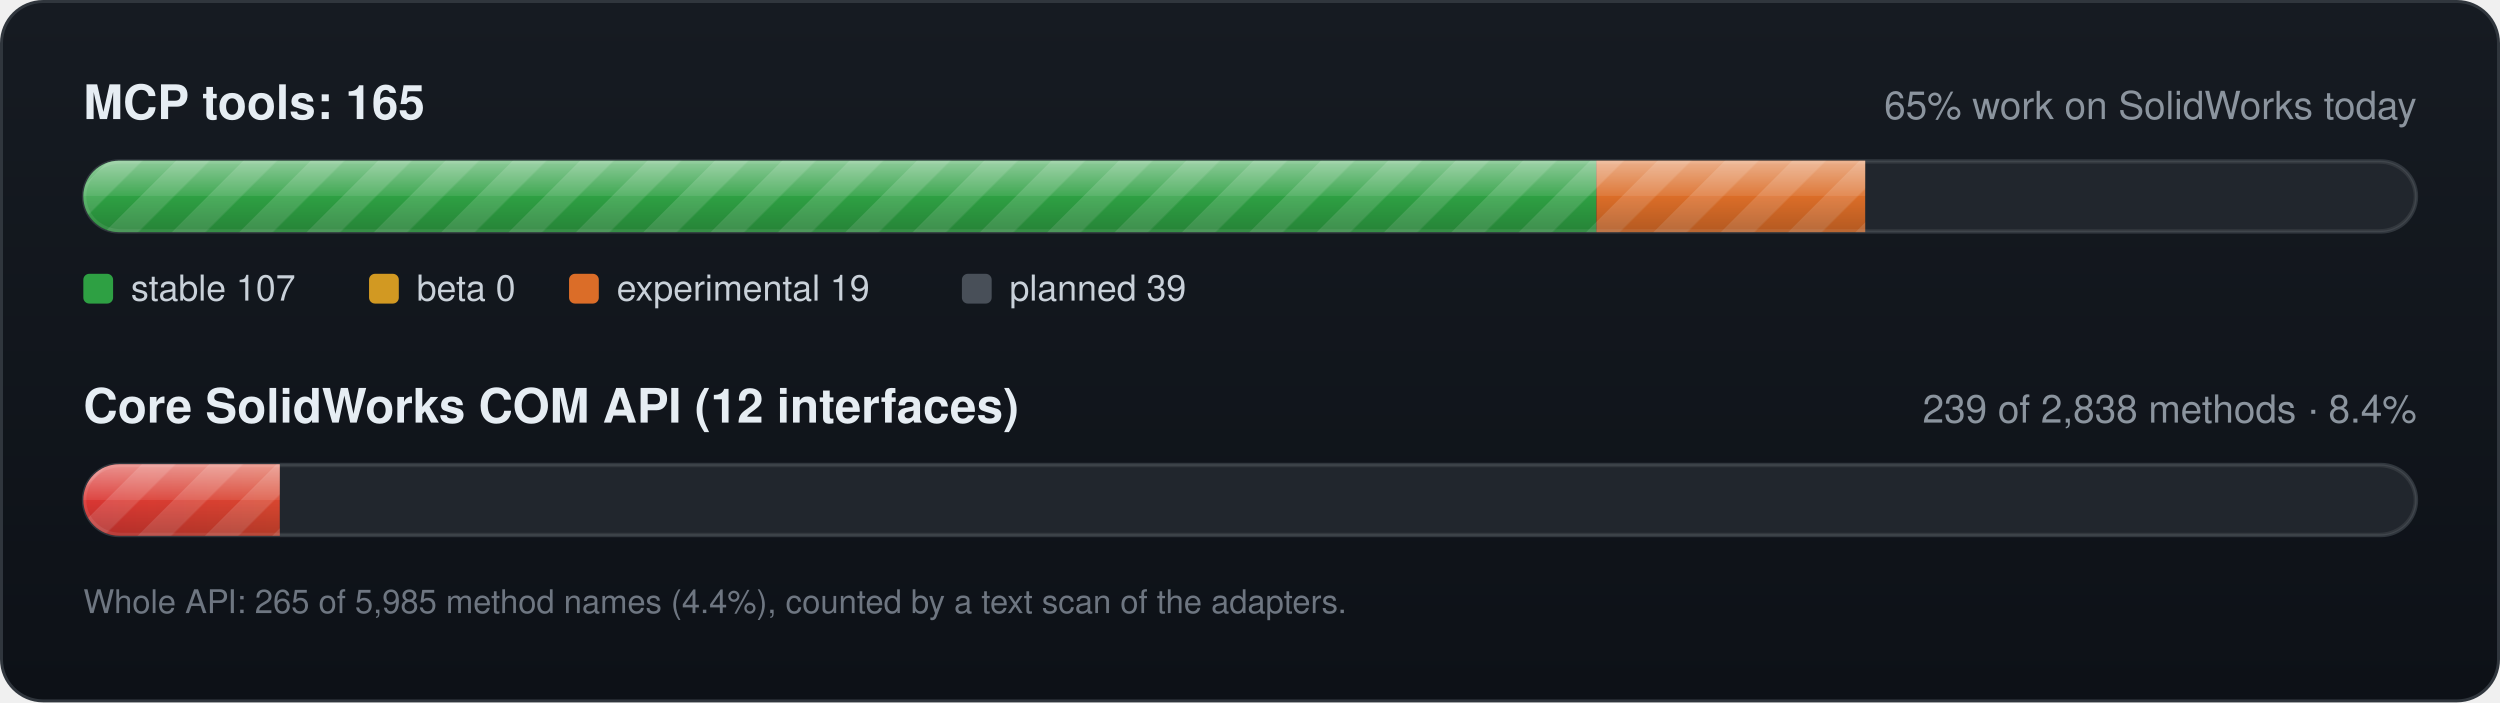
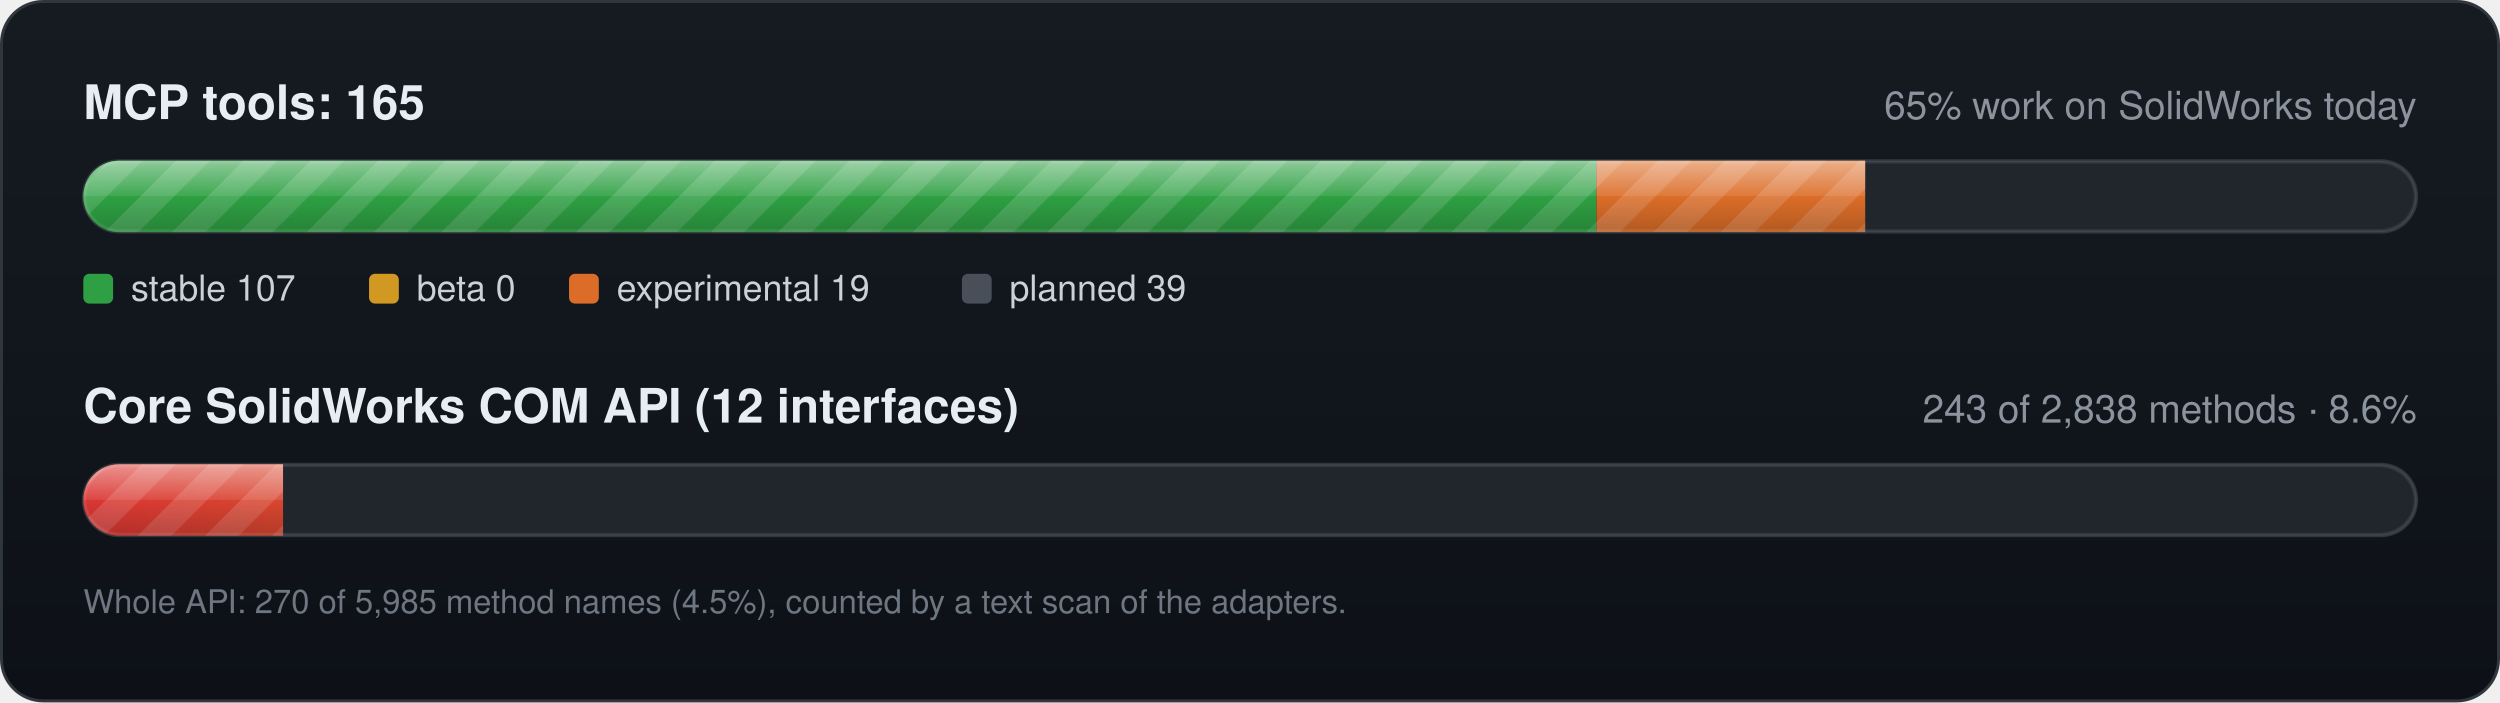
<svg xmlns="http://www.w3.org/2000/svg" width="840" height="236" viewBox="0 0 840 236" role="img" aria-label="Project progress">
  <defs>
    <linearGradient id="panel" x1="0" y1="0" x2="0" y2="1">
      <stop offset="0" stop-color="#161b22" />
      <stop offset="1" stop-color="#0d1117" />
    </linearGradient>
    <linearGradient id="gloss" x1="0" y1="0" x2="0" y2="1">
      <stop offset="0" stop-color="#fff" stop-opacity=".45" />
      <stop offset=".5" stop-color="#fff" stop-opacity=".08" />
      <stop offset=".5" stop-color="#000" stop-opacity="0" />
      <stop offset="1" stop-color="#000" stop-opacity=".18" />
    </linearGradient>
    <linearGradient id="heat" gradientUnits="userSpaceOnUse" x1="28" y1="0" x2="812" y2="0">
      <stop offset="0" stop-color="#da3633" />
      <stop offset=".5" stop-color="#d29922" />
      <stop offset="1" stop-color="#2ea043" />
    </linearGradient>
    <pattern id="stripes" width="16" height="16" patternUnits="userSpaceOnUse" patternTransform="rotate(45)">
      <rect width="8" height="16" fill="#fff" fill-opacity=".14" />
      <animateTransform attributeName="patternTransform" type="translate" additive="sum" from="0 0" to="16 0" dur="1.6s" repeatCount="indefinite" />
    </pattern>
    <clipPath id="track-tools">
      <rect x="28" y="54" width="784" height="24" rx="12.0" />
    </clipPath>
    <clipPath id="track-com">
      <rect x="28" y="156" width="784" height="24" rx="12.0" />
    </clipPath>
  </defs>
  <rect x=".5" y=".5" width="839" height="235" rx="14" fill="url(#panel)" stroke="#30363d" />
  <text x="28" y="40" font-family="-apple-system,'Segoe UI',Helvetica,Arial,sans-serif" font-size="16" fill="#e6edf3" font-weight="600" text-anchor="start">MCP tools: 165</text>
  <text x="812" y="40" font-family="-apple-system,'Segoe UI',Helvetica,Arial,sans-serif" font-size="13" fill="#8b949e" font-weight="400" text-anchor="end">65% work on SolidWorks today</text>
  <rect x="28" y="54" width="784" height="24" rx="12.0" fill="#21262d" stroke="#30363d" />
  <g clip-path="url(#track-tools)">
    <rect x="28.0" y="54" width="508.4" height="24" fill="#2ea043" />
    <rect x="536.4" y="54" width="0.0" height="24" fill="#d29922" />
    <rect x="536.4" y="54" width="90.3" height="24" fill="#db6d28" />
    <rect x="28" y="54" width="598.7" height="24" fill="url(#stripes)" />
    <rect x="28" y="54" width="598.7" height="24" fill="url(#gloss)" />
  </g>
  <rect x="28.5" y="54.5" width="783" height="23" rx="12.0" fill="none" stroke="#fff" stroke-opacity=".08" />
  <rect x="28" y="92" width="10" height="10" rx="2" fill="#2ea043" />
  <text x="44" y="101" font-family="-apple-system,'Segoe UI',Helvetica,Arial,sans-serif" font-size="12" fill="#c9d1d9" font-weight="400" text-anchor="start">stable 107</text>
  <rect x="124" y="92" width="10" height="10" rx="2" fill="#d29922" />
  <text x="140" y="101" font-family="-apple-system,'Segoe UI',Helvetica,Arial,sans-serif" font-size="12" fill="#c9d1d9" font-weight="400" text-anchor="start">beta 0</text>
  <rect x="191.2" y="92" width="10" height="10" rx="2" fill="#db6d28" />
  <text x="207.2" y="101" font-family="-apple-system,'Segoe UI',Helvetica,Arial,sans-serif" font-size="12" fill="#c9d1d9" font-weight="400" text-anchor="start">experimental 19</text>
  <rect x="323.2" y="92" width="10" height="10" rx="2" fill="#484f58" />
  <text x="339.2" y="101" font-family="-apple-system,'Segoe UI',Helvetica,Arial,sans-serif" font-size="12" fill="#c9d1d9" font-weight="400" text-anchor="start">planned 39</text>
  <text x="28" y="142" font-family="-apple-system,'Segoe UI',Helvetica,Arial,sans-serif" font-size="16" fill="#e6edf3" font-weight="600" text-anchor="start">Core SolidWorks COM API (12 interfaces)</text>
-   <text x="812" y="142" font-family="-apple-system,'Segoe UI',Helvetica,Arial,sans-serif" font-size="13" fill="#8b949e" font-weight="400" text-anchor="end">239 of 2,838 methods · 8.4%</text>
+   <text x="812" y="142" font-family="-apple-system,'Segoe UI',Helvetica,Arial,sans-serif" font-size="13" fill="#8b949e" font-weight="400" text-anchor="end">243 of 2,838 methods · 8.6%</text>
  <rect x="28" y="156" width="784" height="24" rx="12.0" fill="#21262d" stroke="#30363d" />
  <g clip-path="url(#track-com)">
-     <rect x="28.0" y="156" width="66.0" height="24" fill="url(#heat)" />
-     <rect x="28" y="156" width="66.0" height="24" fill="url(#stripes)" />
-     <rect x="28" y="156" width="66.0" height="24" fill="url(#gloss)" />
+     <rect x="28.0" y="156" width="67.1" height="24" fill="url(#heat)" />
+     <rect x="28" y="156" width="67.1" height="24" fill="url(#stripes)" />
+     <rect x="28" y="156" width="67.1" height="24" fill="url(#gloss)" />
  </g>
  <rect x="28.5" y="156.5" width="783" height="23" rx="12.0" fill="none" stroke="#fff" stroke-opacity=".08" />
-   <text x="28" y="206" font-family="-apple-system,'Segoe UI',Helvetica,Arial,sans-serif" font-size="11" fill="#6e7681" font-weight="400" text-anchor="start">Whole API: 265 of 5,985 method names (4.4%), counted by a text scan of the adapters.</text>
+   <text x="28" y="206" font-family="-apple-system,'Segoe UI',Helvetica,Arial,sans-serif" font-size="11" fill="#6e7681" font-weight="400" text-anchor="start">Whole API: 270 of 5,985 method names (4.5%), counted by a text scan of the adapters.</text>
</svg>
